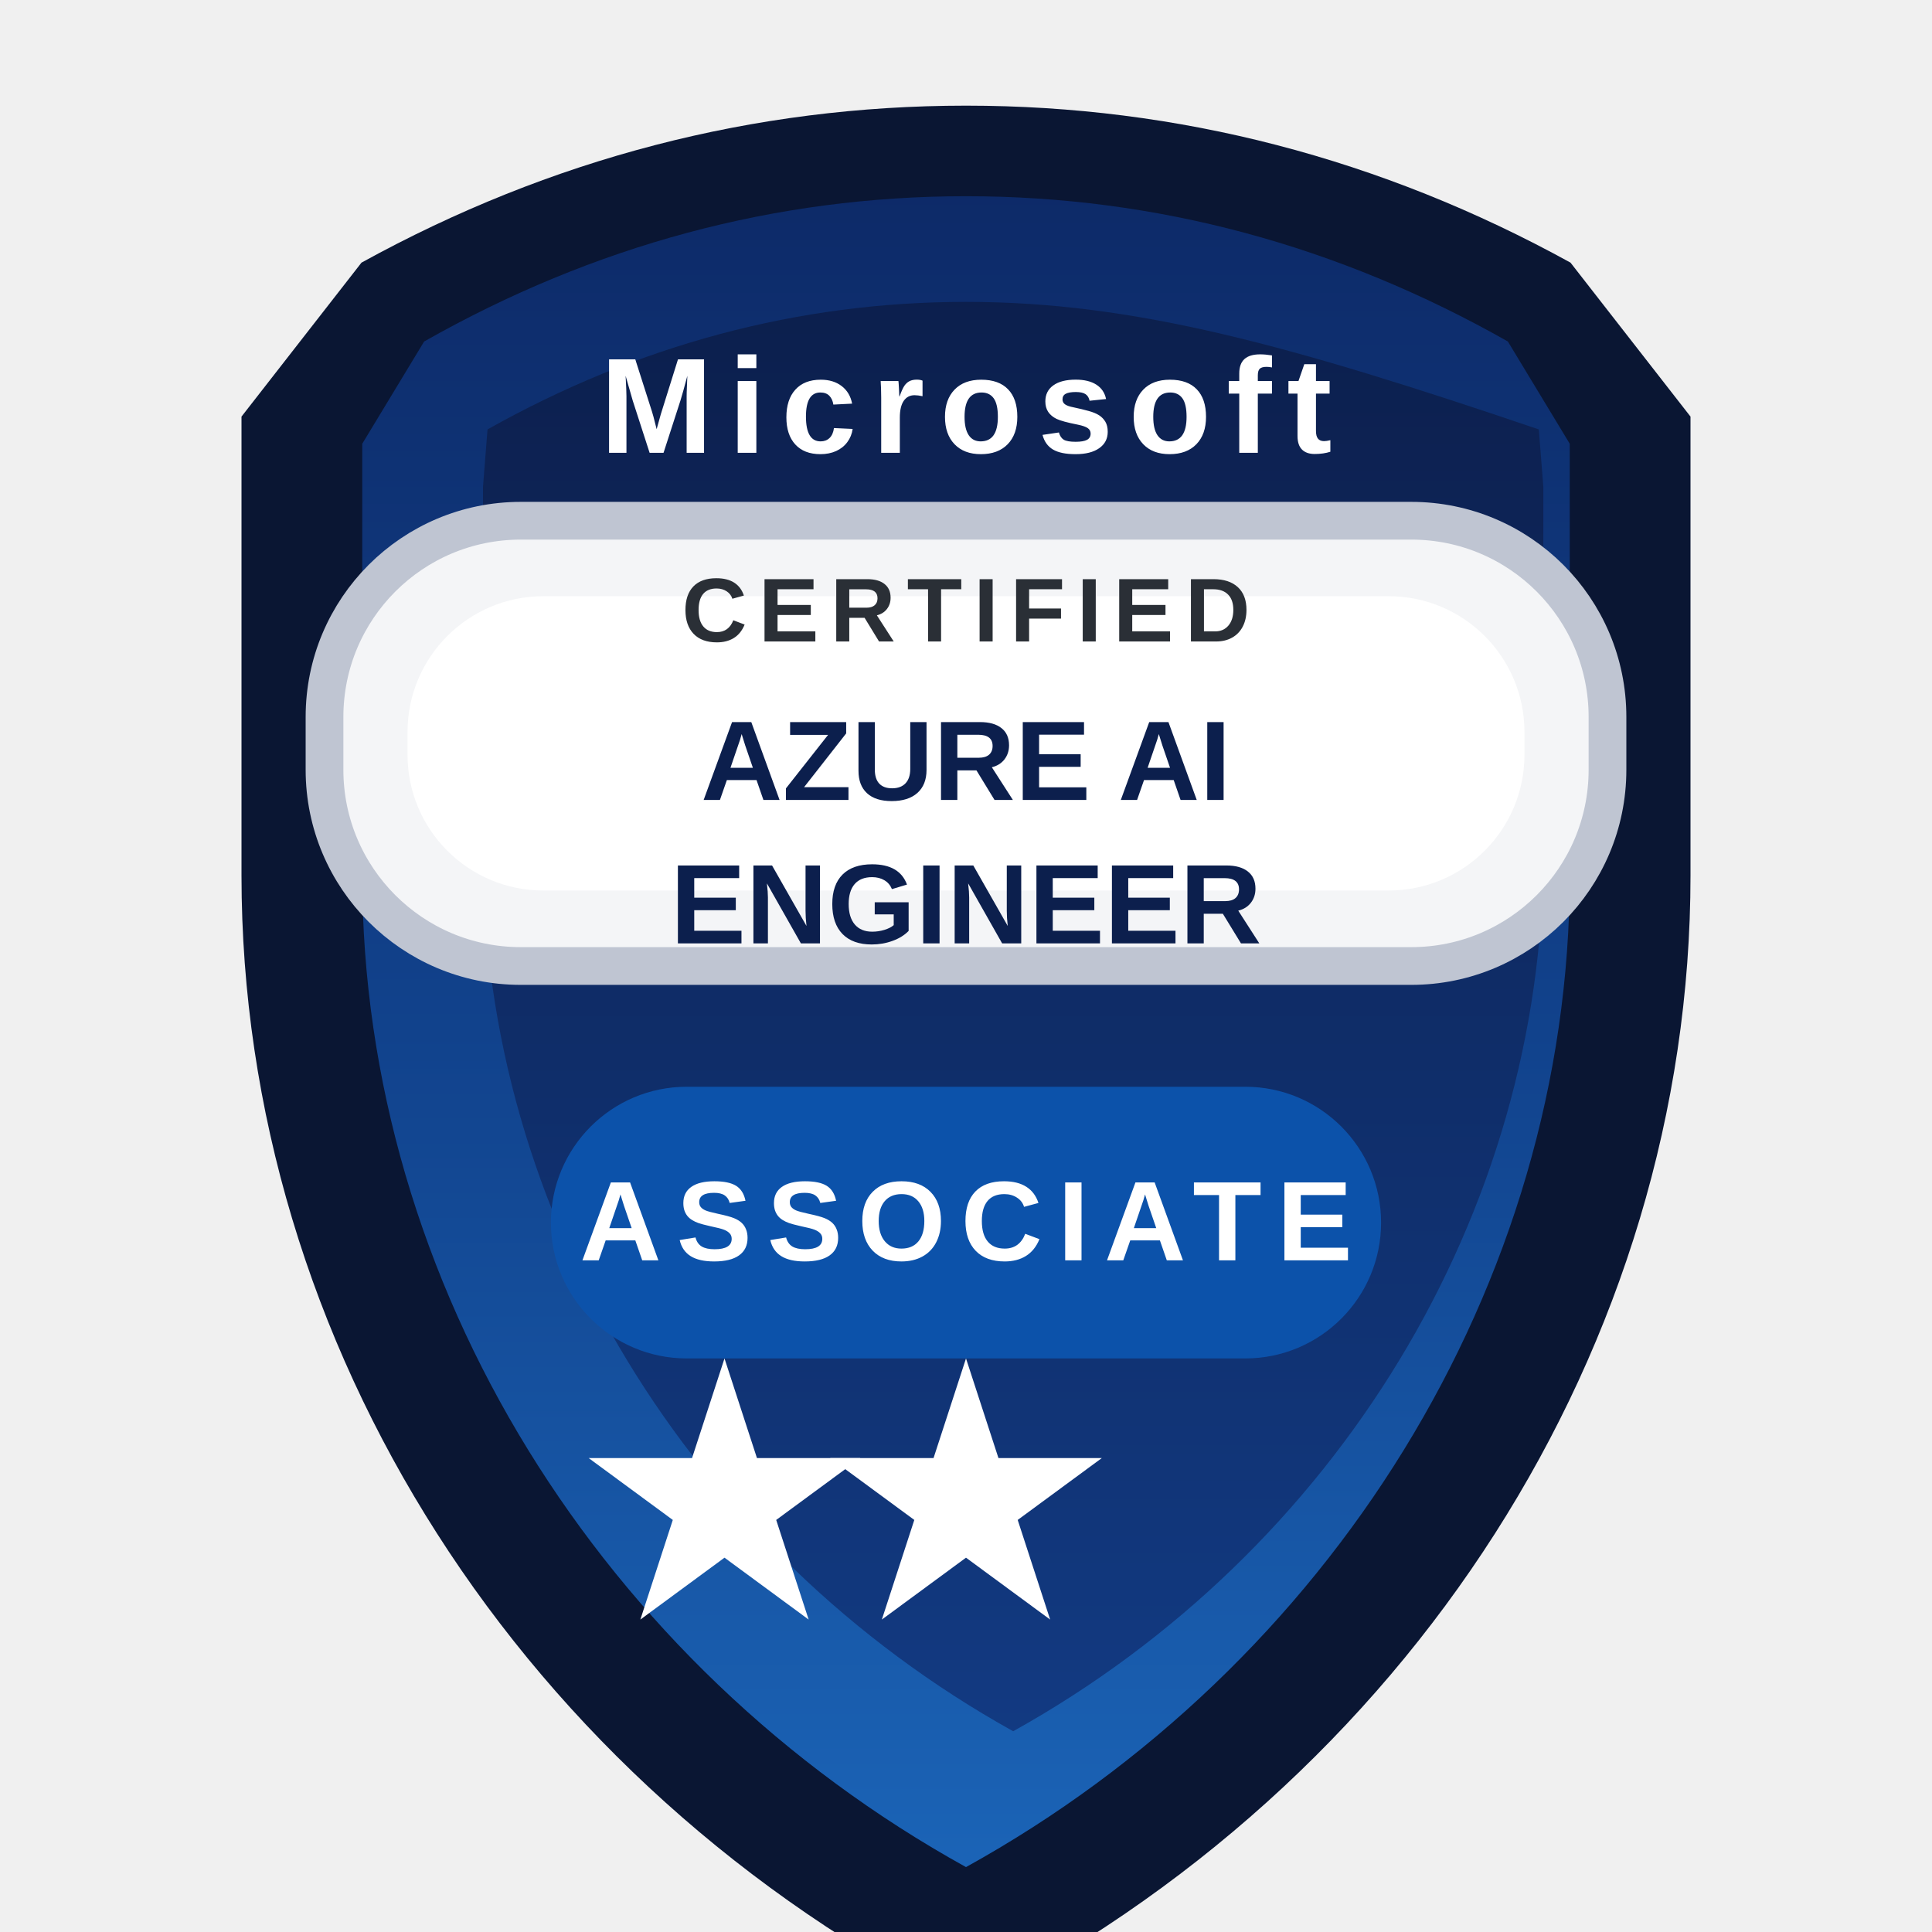
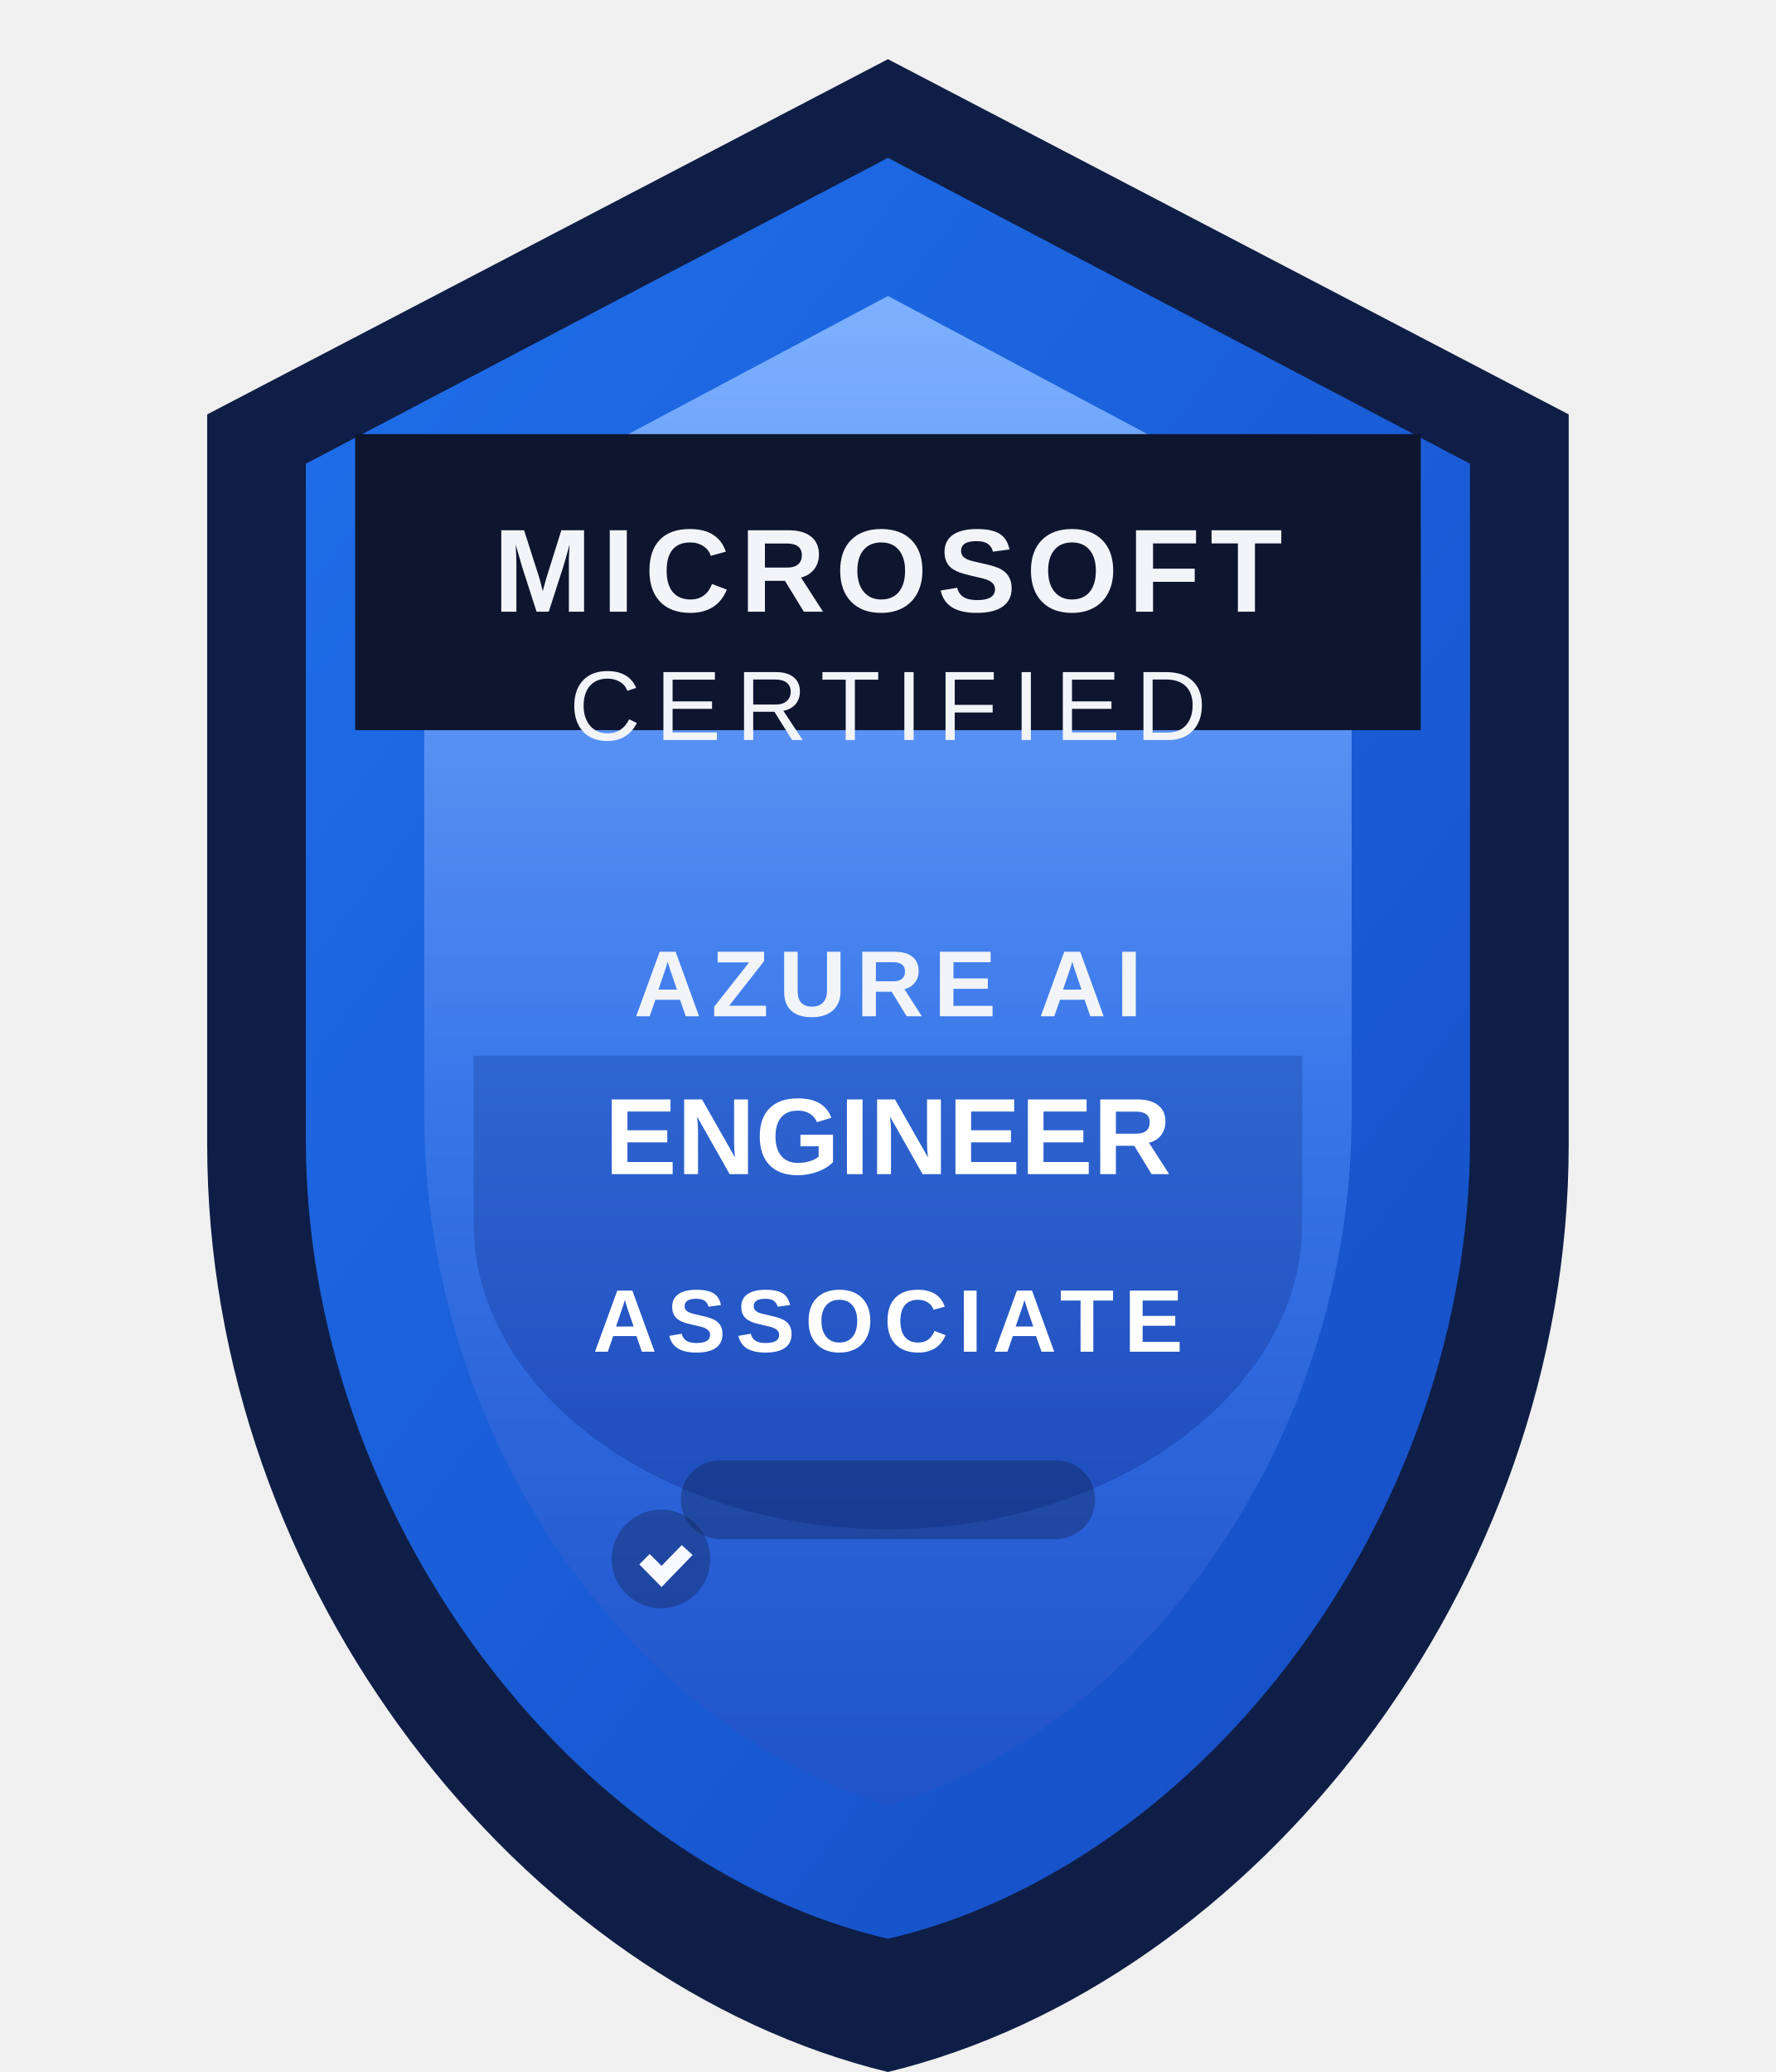
- <svg xmlns="http://www.w3.org/2000/svg" viewBox="0 0 512 512" role="img" aria-labelledby="title desc">
+ <svg xmlns="http://www.w3.org/2000/svg" viewBox="0 0 360 420" role="img" aria-labelledby="title desc">
  <defs>
-     <linearGradient id="shieldGradient" x1="0%" y1="0%" x2="0%" y2="100%">
-       <stop offset="0%" stop-color="#0D2A68" />
-       <stop offset="50%" stop-color="#11428C" />
-       <stop offset="100%" stop-color="#1B64B7" />
+     <linearGradient id="shieldOutline" x1="0%" y1="0%" x2="100%" y2="120%">
+       <stop offset="0%" stop-color="#1F6FEB" />
+       <stop offset="100%" stop-color="#1449BF" />
    </linearGradient>
-     <linearGradient id="innerShield" x1="0%" y1="0%" x2="0%" y2="100%">
-       <stop offset="0%" stop-color="#0C1F4D" />
-       <stop offset="100%" stop-color="#123A82" />
+     <linearGradient id="shieldCore" x1="0%" y1="0%" x2="0%" y2="100%">
+       <stop offset="0%" stop-color="#7DB1FF" />
+       <stop offset="55%" stop-color="#3674E8" />
+       <stop offset="100%" stop-color="#2052C9" />
+     </linearGradient>
+     <linearGradient id="divider" x1="0%" y1="0%" x2="0%" y2="100%">
+       <stop offset="0%" stop-color="#2F65D1" />
+       <stop offset="100%" stop-color="#1E4CBC" />
    </linearGradient>
  </defs>
-   <path fill="#0A1633" d="M256 28c-56.2 0-110.1 14-160.2 41.6L64 110.4V232c0 124.3 74.2 240.8 192 300 117.8-59.2 192-175.7 192-300V110.4l-31.8-40.8C366.1 42 312.2 28 256 28z" />
-   <path fill="url(#shieldGradient)" d="M256 52c-50.4 0-98.6 13-143.6 38.5L96 117.6V232c0 108.6 63.8 209.6 160 262.8 96.2-53.2 160-154.2 160-262.8V117.6l-16.4-27.1C354.6 65 306.4 52 256 52z" />
-   <path fill="url(#innerShield)" d="M256 80c-44.6 0-87.1 11.5-126.8 33.8L128 129v97c0 95.7 54.9 185.2 140.5 232.8C354.1 411.2 409 321.7 409 226v-97l-1.2-15.2C342.1 91.5 300.6 80 256 80z" />
-   <rect x="86" y="138" width="340" height="118" rx="52" fill="#F4F5F7" stroke="#BFC5D2" stroke-width="10" />
-   <rect x="108" y="158" width="296" height="78" rx="36" fill="#ffffff" />
-   <text x="256" y="120" font-family="'Segoe UI', 'Helvetica Neue', Arial, sans-serif" font-size="36" font-weight="600" fill="#FFFFFF" letter-spacing="4" text-anchor="middle">Microsoft</text>
-   <text x="256" y="170" font-family="'Segoe UI', 'Helvetica Neue', Arial, sans-serif" font-size="24" font-weight="600" fill="#2A2F36" letter-spacing="3" text-anchor="middle">CERTIFIED</text>
-   <text x="256" y="212" font-family="'Segoe UI', 'Helvetica Neue', Arial, sans-serif" font-size="30" font-weight="700" fill="#0C1F4D" text-anchor="middle">AZURE AI</text>
-   <text x="256" y="250" font-family="'Segoe UI', 'Helvetica Neue', Arial, sans-serif" font-size="30" font-weight="700" fill="#0C1F4D" text-anchor="middle">ENGINEER</text>
-   <rect x="146" y="288" width="220" height="72" rx="36" fill="#0C52AA" />
-   <text x="256" y="334" font-family="'Segoe UI', 'Helvetica Neue', Arial, sans-serif" font-size="30" font-weight="700" fill="#FFFFFF" letter-spacing="4" text-anchor="middle">ASSOCIATE</text>
-   <g fill="#ffffff" transform="translate(196 360)">
-     <polygon points="60 0 68.6 26.4 96 26.4 73.7 42.8 82.3 69.2 60 52.8 37.7 69.2 46.3 42.8 24 26.4 51.4 26.4" />
-     <polygon points="-4 0 4.6 26.4 32 26.4 9.7 42.8 18.3 69.2 -4 52.8 -26.3 69.2 -17.7 42.8 -40 26.4 -12.6 26.4" />
+   <path fill="#0F1E46" d="M180 12l138 72v148c0 90-64 170-138 188-74-18-138-98-138-188V84z" />
+   <path fill="url(#shieldOutline)" d="M180 32l118 62v137c0 76-54 147-118 162-64-15-118-86-118-162V94z" />
+   <path fill="url(#shieldCore)" d="M180 60l94 50v116c0 64-40 123-94 140-54-17-94-76-94-140V110z" />
+   <path fill="#0E152F" d="M72 88h216v60H72z" />
+   <text x="180" y="124" font-family="'Segoe UI', 'Helvetica Neue', Arial, sans-serif" font-size="24" font-weight="600" fill="#F2F4F8" text-anchor="middle" letter-spacing="2">MICROSOFT</text>
+   <text x="180" y="150" font-family="'Segoe UI', 'Helvetica Neue', Arial, sans-serif" font-size="20" font-weight="500" fill="#F2F4F8" text-anchor="middle" letter-spacing="3">CERTIFIED</text>
+   <path fill="url(#divider)" d="M96 214h168v34c0 34-38 62-84 62s-84-28-84-62v-34z" />
+   <text x="180" y="206" font-family="'Segoe UI', 'Helvetica Neue', Arial, sans-serif" font-size="19" font-weight="600" fill="#F2F4F8" text-anchor="middle" letter-spacing="2">AZURE AI</text>
+   <text x="180" y="238" font-family="'Segoe UI', 'Helvetica Neue', Arial, sans-serif" font-size="22" font-weight="700" fill="#FFFFFF" text-anchor="middle">ENGINEER</text>
+   <text x="180" y="274" font-family="'Segoe UI', 'Helvetica Neue', Arial, sans-serif" font-size="18" font-weight="600" fill="#FFFFFF" text-anchor="middle" letter-spacing="2">ASSOCIATE</text>
+   <rect x="138" y="296" width="84" height="16" rx="8" fill="#0F1E46" opacity="0.35" />
+   <g fill="#F8FAFF" transform="translate(124 306)">
+     <circle cx="10" cy="10" r="10" fill="#0F1E46" opacity="0.35" />
+     <path d="M16.4 9.2l-6.3 6.5-4.5-4.6 2.1-2.1 2.4 2.4 4.1-4.2z" />
  </g>
</svg>
